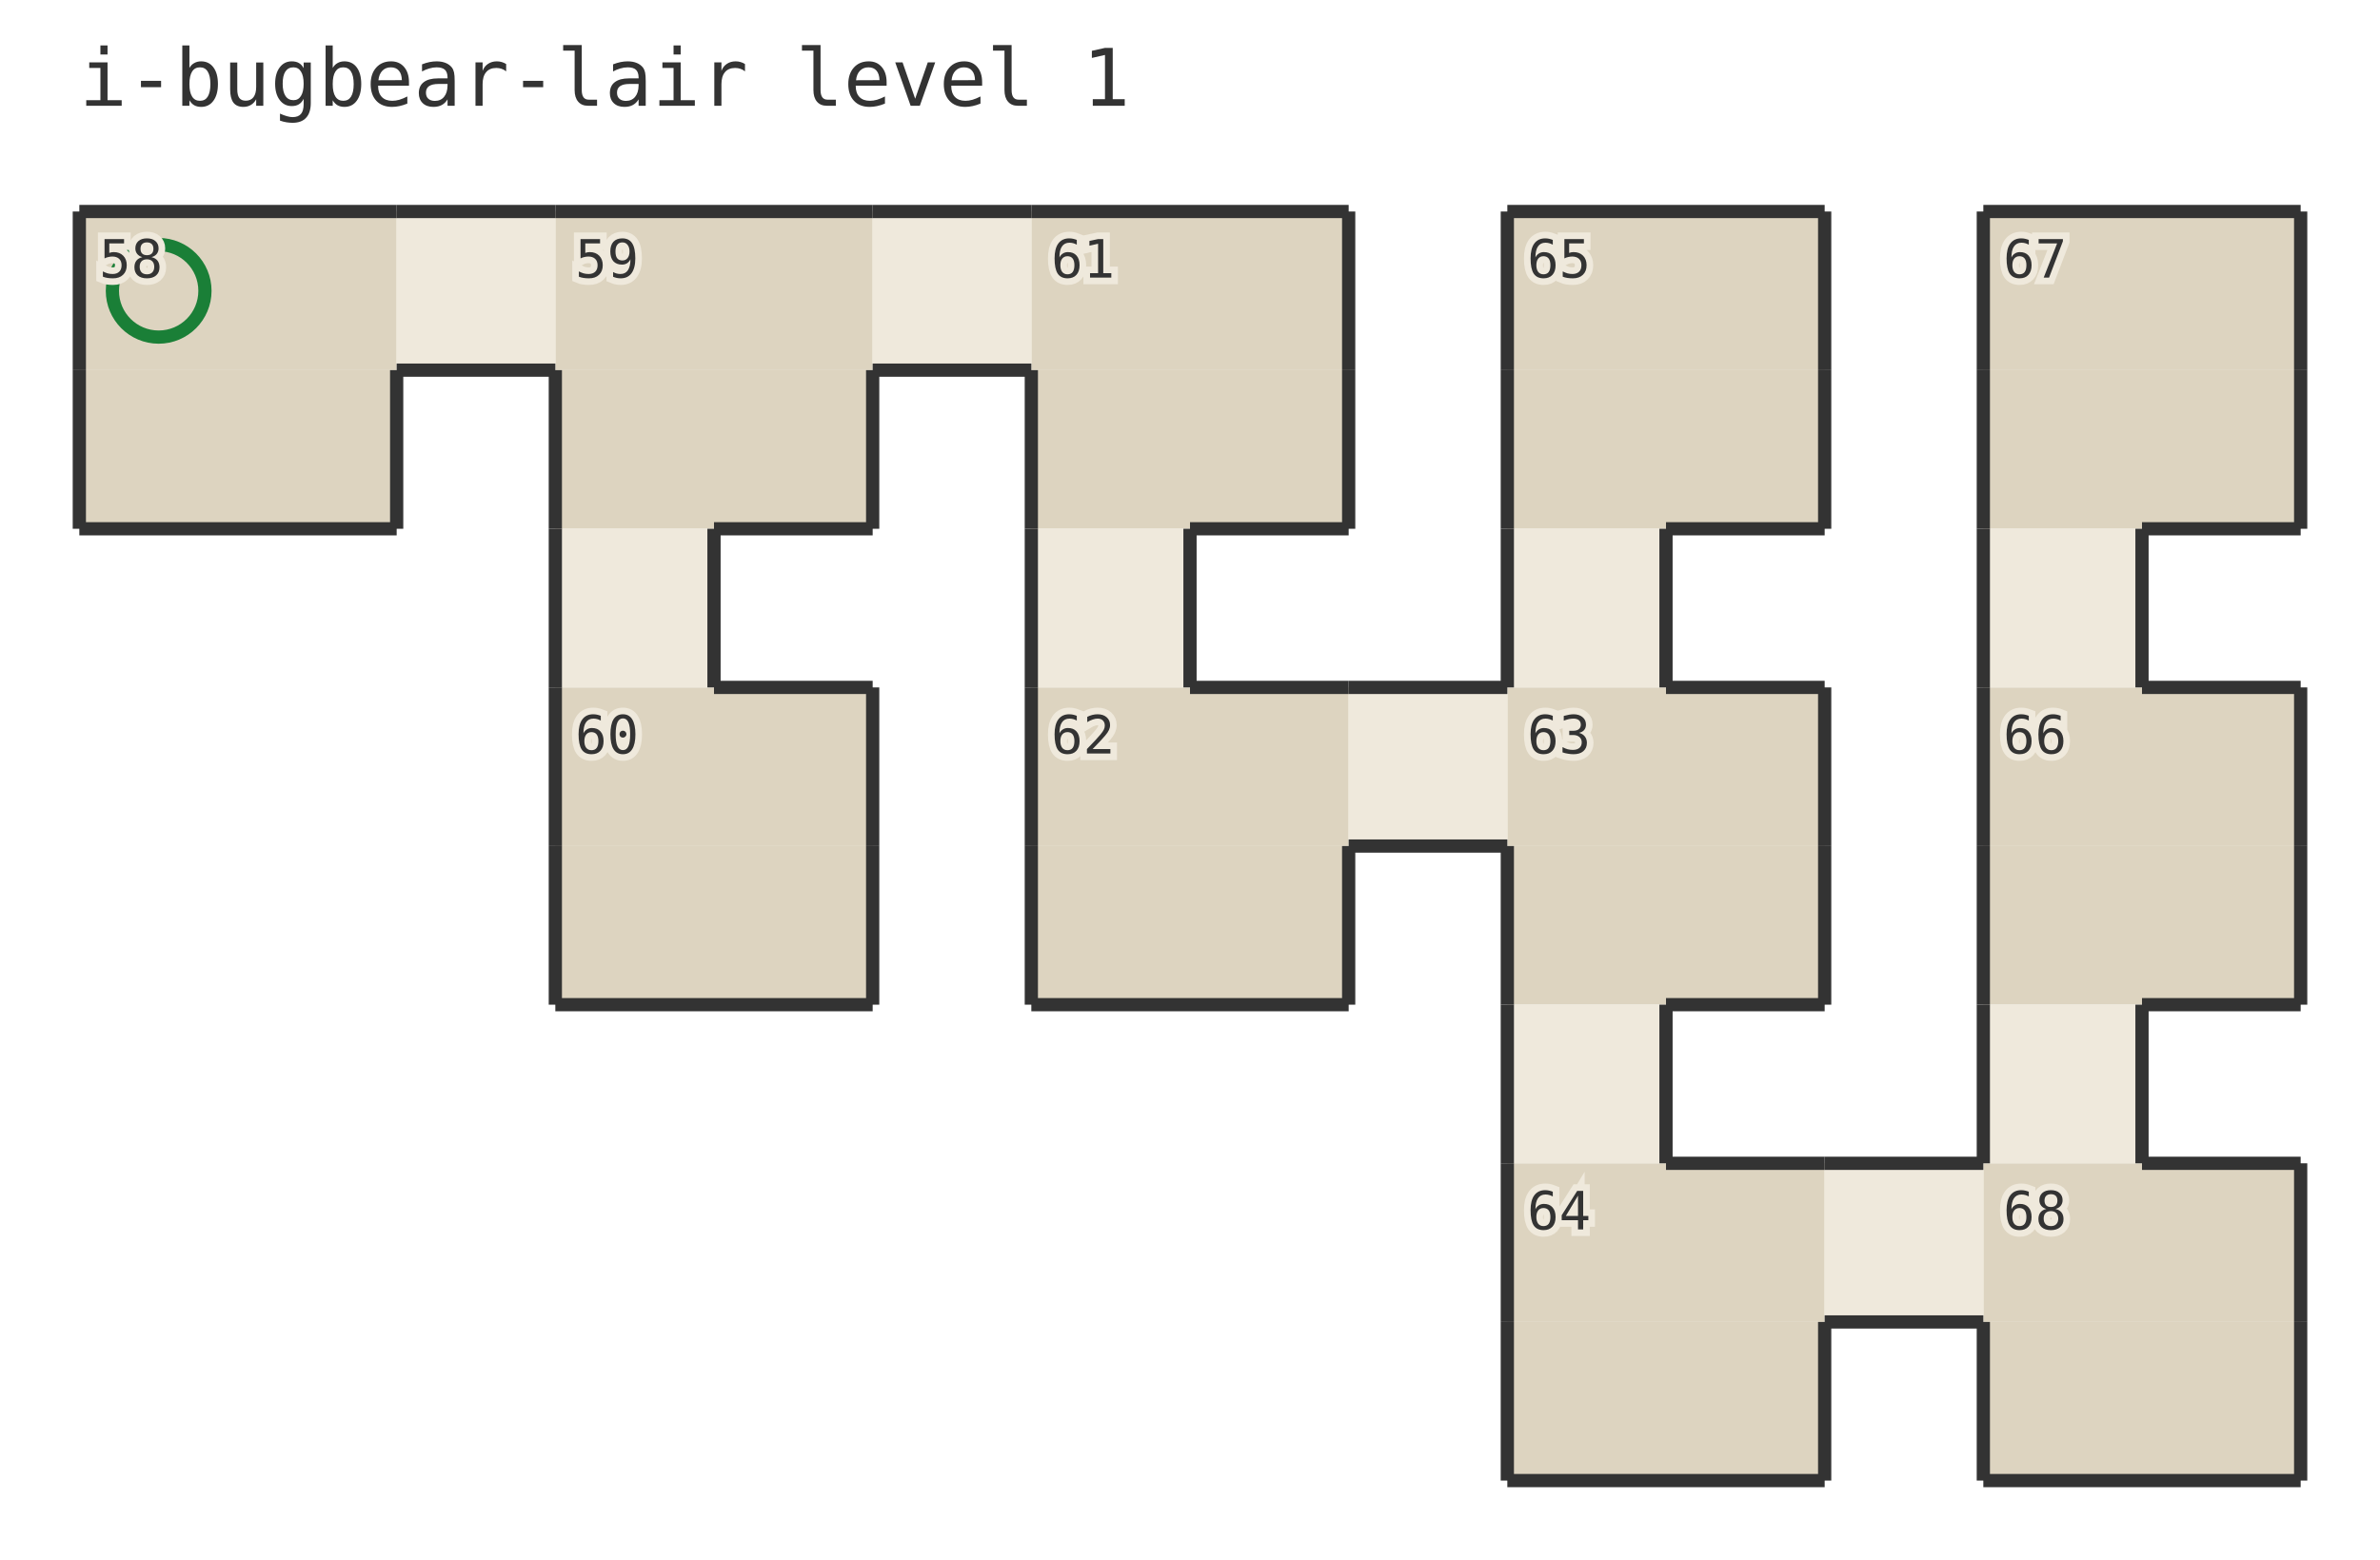
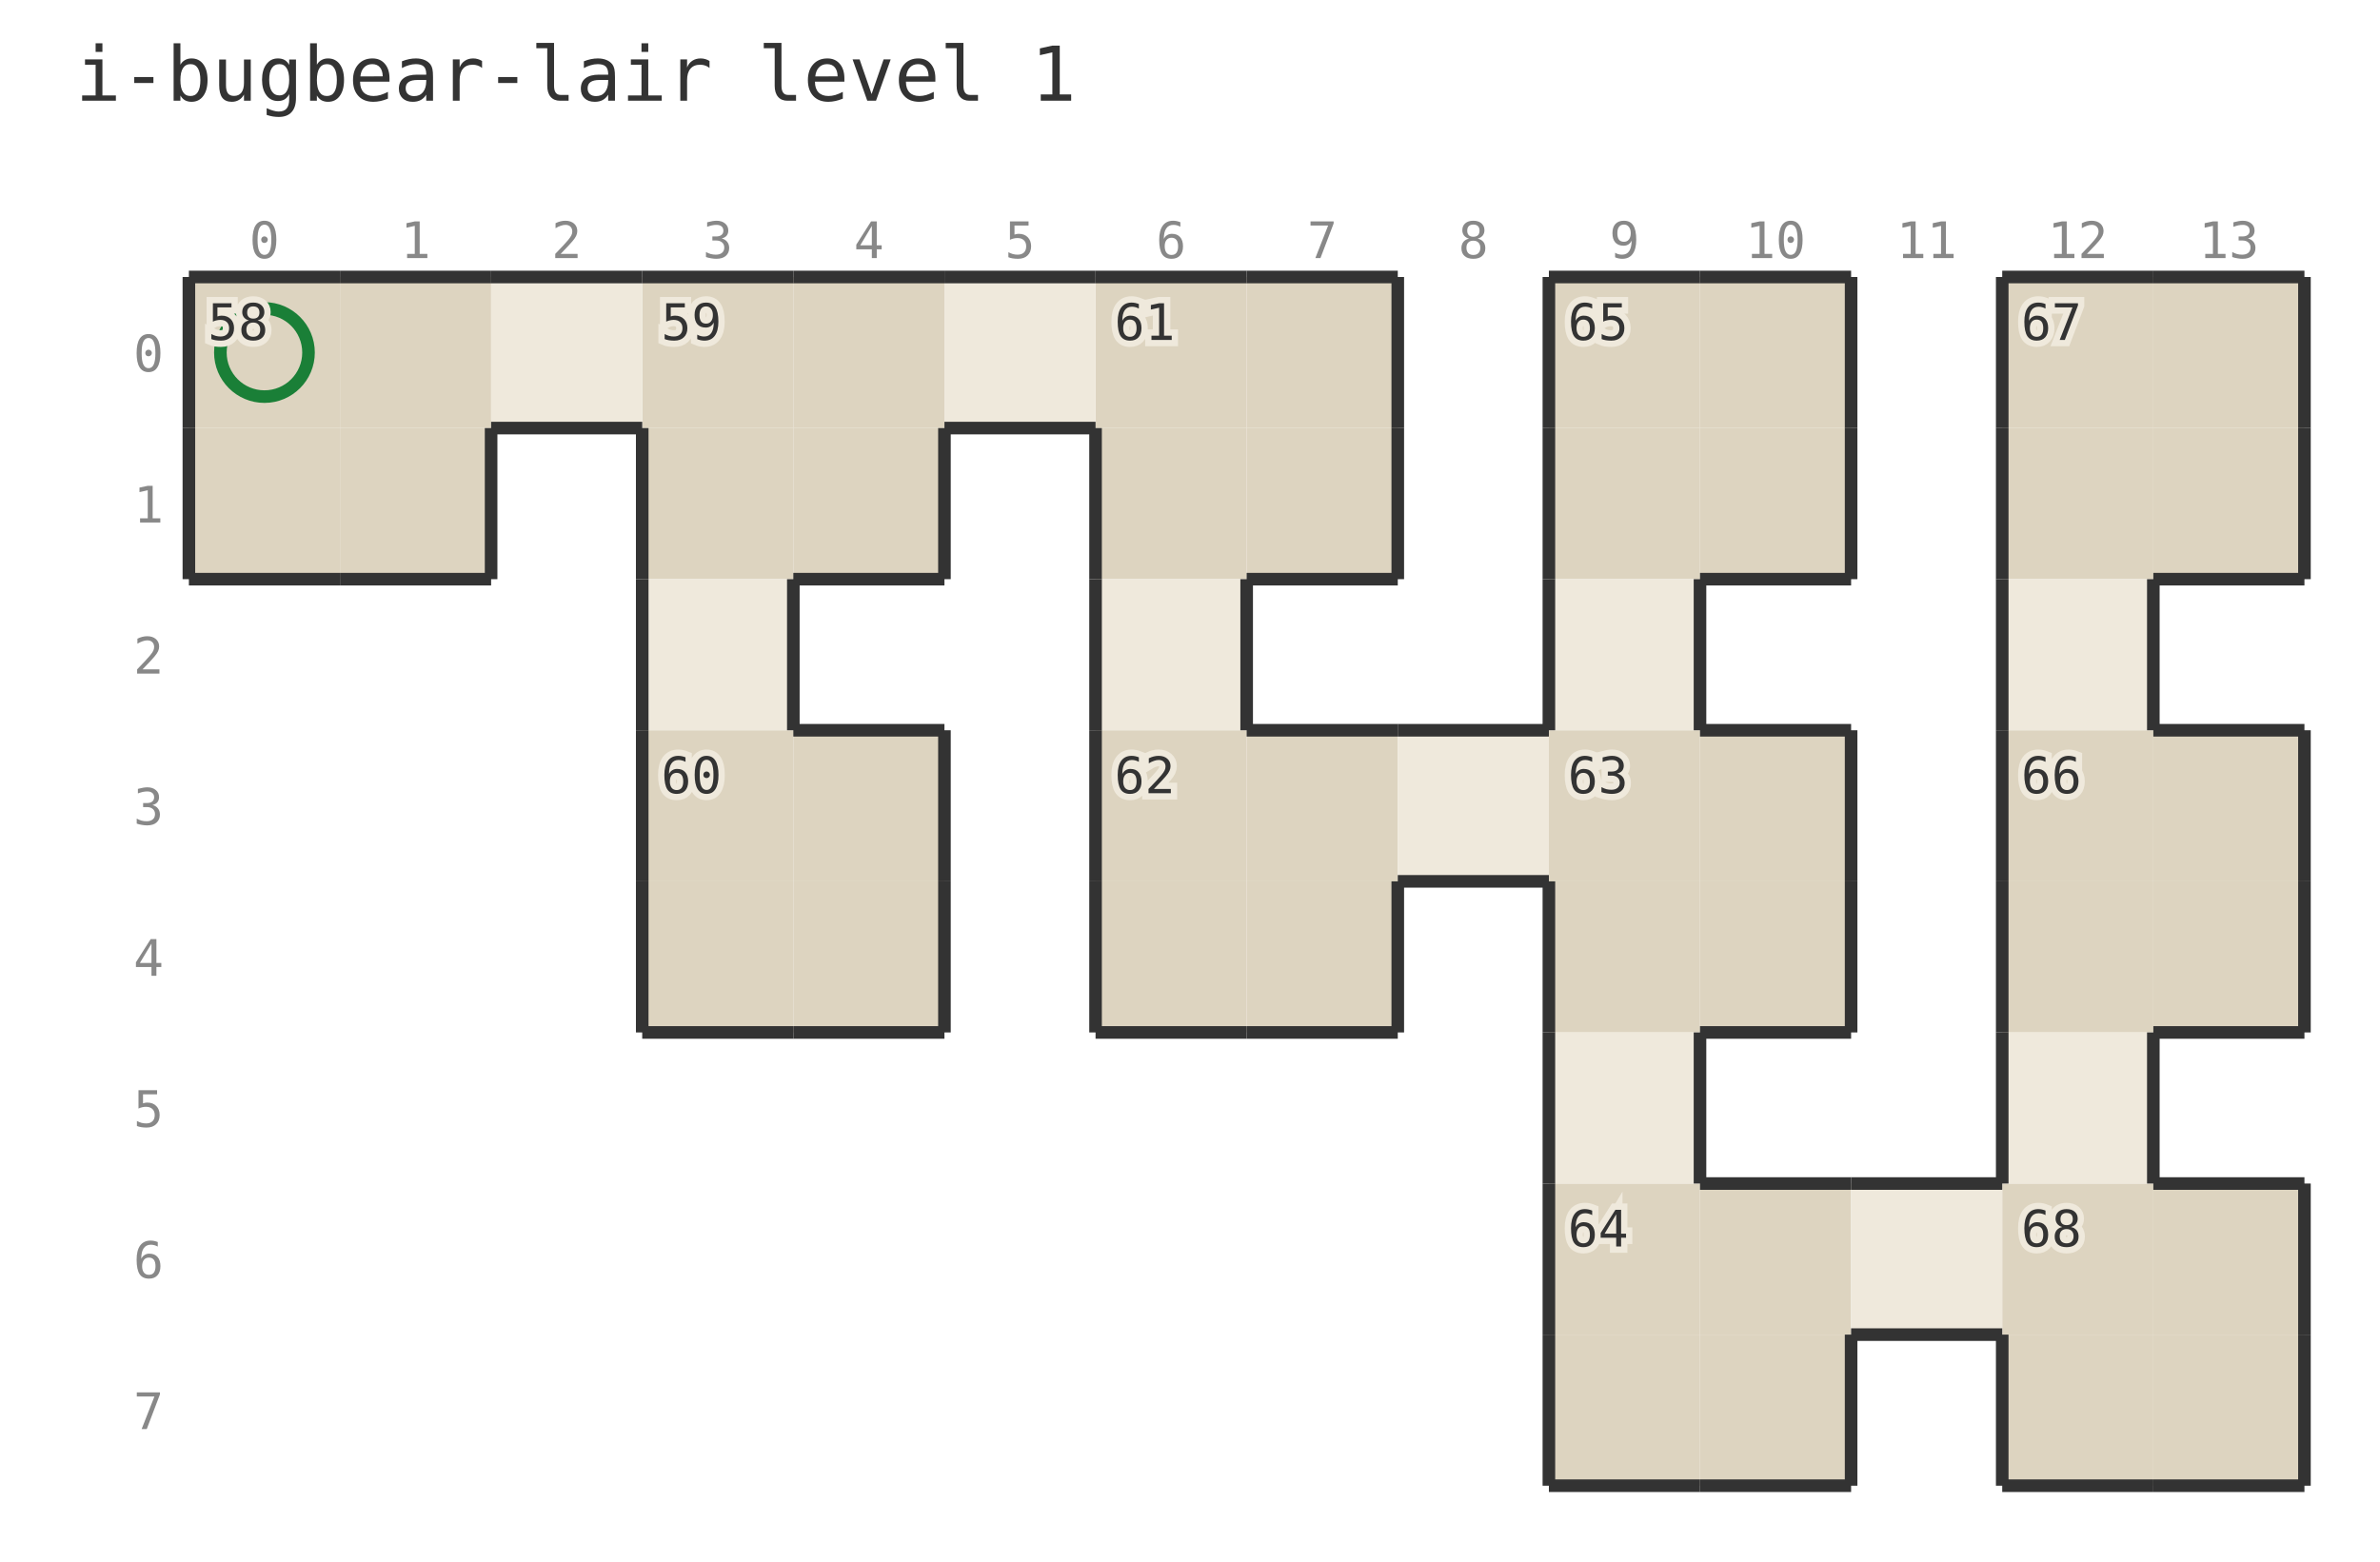
- <svg xmlns="http://www.w3.org/2000/svg" width="360" height="236" viewBox="0 0 360 236">
+ <svg xmlns="http://www.w3.org/2000/svg" width="378" height="248" viewBox="0 0 378 248">
  <text x="12" y="16" font-family="monospace" font-size="12" fill="#333333">i-bugbear-lair level 1</text>
-   <rect x="12" y="32" width="24" height="24" fill="#ddd4c0" />
-   <rect x="36" y="32" width="24" height="24" fill="#ddd4c0" />
-   <rect x="12" y="56" width="24" height="24" fill="#ddd4c0" />
-   <rect x="36" y="56" width="24" height="24" fill="#ddd4c0" />
-   <rect x="84" y="32" width="24" height="24" fill="#ddd4c0" />
-   <rect x="108" y="32" width="24" height="24" fill="#ddd4c0" />
-   <rect x="84" y="56" width="24" height="24" fill="#ddd4c0" />
-   <rect x="108" y="56" width="24" height="24" fill="#ddd4c0" />
-   <rect x="84" y="104" width="24" height="24" fill="#ddd4c0" />
-   <rect x="108" y="104" width="24" height="24" fill="#ddd4c0" />
-   <rect x="84" y="128" width="24" height="24" fill="#ddd4c0" />
-   <rect x="108" y="128" width="24" height="24" fill="#ddd4c0" />
-   <rect x="156" y="32" width="24" height="24" fill="#ddd4c0" />
-   <rect x="180" y="32" width="24" height="24" fill="#ddd4c0" />
-   <rect x="156" y="56" width="24" height="24" fill="#ddd4c0" />
-   <rect x="180" y="56" width="24" height="24" fill="#ddd4c0" />
-   <rect x="156" y="104" width="24" height="24" fill="#ddd4c0" />
-   <rect x="180" y="104" width="24" height="24" fill="#ddd4c0" />
-   <rect x="156" y="128" width="24" height="24" fill="#ddd4c0" />
-   <rect x="180" y="128" width="24" height="24" fill="#ddd4c0" />
-   <rect x="228" y="104" width="24" height="24" fill="#ddd4c0" />
-   <rect x="252" y="104" width="24" height="24" fill="#ddd4c0" />
-   <rect x="228" y="128" width="24" height="24" fill="#ddd4c0" />
-   <rect x="252" y="128" width="24" height="24" fill="#ddd4c0" />
-   <rect x="228" y="176" width="24" height="24" fill="#ddd4c0" />
-   <rect x="252" y="176" width="24" height="24" fill="#ddd4c0" />
-   <rect x="228" y="200" width="24" height="24" fill="#ddd4c0" />
-   <rect x="252" y="200" width="24" height="24" fill="#ddd4c0" />
-   <rect x="228" y="32" width="24" height="24" fill="#ddd4c0" />
-   <rect x="252" y="32" width="24" height="24" fill="#ddd4c0" />
-   <rect x="228" y="56" width="24" height="24" fill="#ddd4c0" />
-   <rect x="252" y="56" width="24" height="24" fill="#ddd4c0" />
-   <rect x="300" y="104" width="24" height="24" fill="#ddd4c0" />
-   <rect x="324" y="104" width="24" height="24" fill="#ddd4c0" />
-   <rect x="300" y="128" width="24" height="24" fill="#ddd4c0" />
-   <rect x="324" y="128" width="24" height="24" fill="#ddd4c0" />
-   <rect x="300" y="32" width="24" height="24" fill="#ddd4c0" />
-   <rect x="324" y="32" width="24" height="24" fill="#ddd4c0" />
-   <rect x="300" y="56" width="24" height="24" fill="#ddd4c0" />
-   <rect x="324" y="56" width="24" height="24" fill="#ddd4c0" />
-   <rect x="300" y="176" width="24" height="24" fill="#ddd4c0" />
-   <rect x="324" y="176" width="24" height="24" fill="#ddd4c0" />
-   <rect x="300" y="200" width="24" height="24" fill="#ddd4c0" />
-   <rect x="324" y="200" width="24" height="24" fill="#ddd4c0" />
-   <rect x="60" y="32" width="24" height="24" fill="#efe9dc" />
-   <rect x="132" y="32" width="24" height="24" fill="#efe9dc" />
-   <rect x="84" y="80" width="24" height="24" fill="#efe9dc" />
-   <rect x="156" y="80" width="24" height="24" fill="#efe9dc" />
-   <rect x="228" y="80" width="24" height="24" fill="#efe9dc" />
-   <rect x="300" y="80" width="24" height="24" fill="#efe9dc" />
-   <rect x="204" y="104" width="24" height="24" fill="#efe9dc" />
-   <rect x="228" y="152" width="24" height="24" fill="#efe9dc" />
-   <rect x="300" y="152" width="24" height="24" fill="#efe9dc" />
-   <rect x="276" y="176" width="24" height="24" fill="#efe9dc" />
-   <line x1="12" y1="32" x2="12" y2="56" stroke="#333333" stroke-width="2" />
-   <line x1="12" y1="32" x2="36" y2="32" stroke="#333333" stroke-width="2" />
-   <line x1="12" y1="56" x2="12" y2="80" stroke="#333333" stroke-width="2" />
-   <line x1="12" y1="80" x2="36" y2="80" stroke="#333333" stroke-width="2" />
-   <line x1="36" y1="32" x2="60" y2="32" stroke="#333333" stroke-width="2" />
-   <line x1="36" y1="80" x2="60" y2="80" stroke="#333333" stroke-width="2" />
-   <line x1="60" y1="32" x2="84" y2="32" stroke="#333333" stroke-width="2" />
-   <line x1="60" y1="56" x2="60" y2="80" stroke="#333333" stroke-width="2" />
-   <line x1="60" y1="56" x2="84" y2="56" stroke="#333333" stroke-width="2" />
-   <line x1="84" y1="32" x2="108" y2="32" stroke="#333333" stroke-width="2" />
-   <line x1="84" y1="56" x2="84" y2="80" stroke="#333333" stroke-width="2" />
-   <line x1="84" y1="80" x2="84" y2="104" stroke="#333333" stroke-width="2" />
-   <line x1="84" y1="104" x2="84" y2="128" stroke="#333333" stroke-width="2" />
-   <line x1="84" y1="128" x2="84" y2="152" stroke="#333333" stroke-width="2" />
-   <line x1="84" y1="152" x2="108" y2="152" stroke="#333333" stroke-width="2" />
-   <line x1="108" y1="32" x2="132" y2="32" stroke="#333333" stroke-width="2" />
-   <line x1="108" y1="80" x2="108" y2="104" stroke="#333333" stroke-width="2" />
-   <line x1="108" y1="80" x2="132" y2="80" stroke="#333333" stroke-width="2" />
-   <line x1="108" y1="104" x2="132" y2="104" stroke="#333333" stroke-width="2" />
-   <line x1="108" y1="152" x2="132" y2="152" stroke="#333333" stroke-width="2" />
-   <line x1="132" y1="32" x2="156" y2="32" stroke="#333333" stroke-width="2" />
-   <line x1="132" y1="56" x2="132" y2="80" stroke="#333333" stroke-width="2" />
-   <line x1="132" y1="56" x2="156" y2="56" stroke="#333333" stroke-width="2" />
-   <line x1="132" y1="104" x2="132" y2="128" stroke="#333333" stroke-width="2" />
-   <line x1="132" y1="128" x2="132" y2="152" stroke="#333333" stroke-width="2" />
-   <line x1="156" y1="32" x2="180" y2="32" stroke="#333333" stroke-width="2" />
-   <line x1="156" y1="56" x2="156" y2="80" stroke="#333333" stroke-width="2" />
-   <line x1="156" y1="80" x2="156" y2="104" stroke="#333333" stroke-width="2" />
-   <line x1="156" y1="104" x2="156" y2="128" stroke="#333333" stroke-width="2" />
-   <line x1="156" y1="128" x2="156" y2="152" stroke="#333333" stroke-width="2" />
-   <line x1="156" y1="152" x2="180" y2="152" stroke="#333333" stroke-width="2" />
-   <line x1="180" y1="32" x2="204" y2="32" stroke="#333333" stroke-width="2" />
-   <line x1="180" y1="80" x2="180" y2="104" stroke="#333333" stroke-width="2" />
-   <line x1="180" y1="80" x2="204" y2="80" stroke="#333333" stroke-width="2" />
-   <line x1="180" y1="104" x2="204" y2="104" stroke="#333333" stroke-width="2" />
-   <line x1="180" y1="152" x2="204" y2="152" stroke="#333333" stroke-width="2" />
-   <line x1="204" y1="32" x2="204" y2="56" stroke="#333333" stroke-width="2" />
-   <line x1="204" y1="56" x2="204" y2="80" stroke="#333333" stroke-width="2" />
-   <line x1="204" y1="104" x2="228" y2="104" stroke="#333333" stroke-width="2" />
-   <line x1="204" y1="128" x2="204" y2="152" stroke="#333333" stroke-width="2" />
-   <line x1="204" y1="128" x2="228" y2="128" stroke="#333333" stroke-width="2" />
-   <line x1="228" y1="32" x2="228" y2="56" stroke="#333333" stroke-width="2" />
-   <line x1="228" y1="32" x2="252" y2="32" stroke="#333333" stroke-width="2" />
-   <line x1="228" y1="56" x2="228" y2="80" stroke="#333333" stroke-width="2" />
-   <line x1="228" y1="80" x2="228" y2="104" stroke="#333333" stroke-width="2" />
-   <line x1="228" y1="128" x2="228" y2="152" stroke="#333333" stroke-width="2" />
-   <line x1="228" y1="152" x2="228" y2="176" stroke="#333333" stroke-width="2" />
-   <line x1="228" y1="176" x2="228" y2="200" stroke="#333333" stroke-width="2" />
-   <line x1="228" y1="200" x2="228" y2="224" stroke="#333333" stroke-width="2" />
-   <line x1="228" y1="224" x2="252" y2="224" stroke="#333333" stroke-width="2" />
-   <line x1="252" y1="32" x2="276" y2="32" stroke="#333333" stroke-width="2" />
-   <line x1="252" y1="80" x2="252" y2="104" stroke="#333333" stroke-width="2" />
-   <line x1="252" y1="80" x2="276" y2="80" stroke="#333333" stroke-width="2" />
-   <line x1="252" y1="104" x2="276" y2="104" stroke="#333333" stroke-width="2" />
-   <line x1="252" y1="152" x2="252" y2="176" stroke="#333333" stroke-width="2" />
-   <line x1="252" y1="152" x2="276" y2="152" stroke="#333333" stroke-width="2" />
-   <line x1="252" y1="176" x2="276" y2="176" stroke="#333333" stroke-width="2" />
-   <line x1="252" y1="224" x2="276" y2="224" stroke="#333333" stroke-width="2" />
-   <line x1="276" y1="32" x2="276" y2="56" stroke="#333333" stroke-width="2" />
-   <line x1="276" y1="56" x2="276" y2="80" stroke="#333333" stroke-width="2" />
-   <line x1="276" y1="104" x2="276" y2="128" stroke="#333333" stroke-width="2" />
-   <line x1="276" y1="128" x2="276" y2="152" stroke="#333333" stroke-width="2" />
-   <line x1="276" y1="176" x2="300" y2="176" stroke="#333333" stroke-width="2" />
-   <line x1="276" y1="200" x2="276" y2="224" stroke="#333333" stroke-width="2" />
-   <line x1="276" y1="200" x2="300" y2="200" stroke="#333333" stroke-width="2" />
-   <line x1="300" y1="32" x2="300" y2="56" stroke="#333333" stroke-width="2" />
-   <line x1="300" y1="32" x2="324" y2="32" stroke="#333333" stroke-width="2" />
-   <line x1="300" y1="56" x2="300" y2="80" stroke="#333333" stroke-width="2" />
-   <line x1="300" y1="80" x2="300" y2="104" stroke="#333333" stroke-width="2" />
-   <line x1="300" y1="104" x2="300" y2="128" stroke="#333333" stroke-width="2" />
-   <line x1="300" y1="128" x2="300" y2="152" stroke="#333333" stroke-width="2" />
-   <line x1="300" y1="152" x2="300" y2="176" stroke="#333333" stroke-width="2" />
-   <line x1="300" y1="200" x2="300" y2="224" stroke="#333333" stroke-width="2" />
-   <line x1="300" y1="224" x2="324" y2="224" stroke="#333333" stroke-width="2" />
-   <line x1="324" y1="32" x2="348" y2="32" stroke="#333333" stroke-width="2" />
-   <line x1="324" y1="80" x2="324" y2="104" stroke="#333333" stroke-width="2" />
-   <line x1="324" y1="80" x2="348" y2="80" stroke="#333333" stroke-width="2" />
-   <line x1="324" y1="104" x2="348" y2="104" stroke="#333333" stroke-width="2" />
-   <line x1="324" y1="152" x2="324" y2="176" stroke="#333333" stroke-width="2" />
-   <line x1="324" y1="152" x2="348" y2="152" stroke="#333333" stroke-width="2" />
-   <line x1="324" y1="176" x2="348" y2="176" stroke="#333333" stroke-width="2" />
-   <line x1="324" y1="224" x2="348" y2="224" stroke="#333333" stroke-width="2" />
-   <line x1="348" y1="32" x2="348" y2="56" stroke="#333333" stroke-width="2" />
-   <line x1="348" y1="56" x2="348" y2="80" stroke="#333333" stroke-width="2" />
-   <line x1="348" y1="104" x2="348" y2="128" stroke="#333333" stroke-width="2" />
-   <line x1="348" y1="128" x2="348" y2="152" stroke="#333333" stroke-width="2" />
-   <line x1="348" y1="176" x2="348" y2="200" stroke="#333333" stroke-width="2" />
-   <line x1="348" y1="200" x2="348" y2="224" stroke="#333333" stroke-width="2" />
-   <circle cx="24" cy="44" r="7" fill="none" stroke="#1a7f37" stroke-width="2" />
-   <text x="15" y="42" font-family="monospace" font-size="8" paint-order="stroke" stroke="#efe9dc" stroke-width="2" fill="#333333">58</text>
-   <text x="87" y="42" font-family="monospace" font-size="8" paint-order="stroke" stroke="#efe9dc" stroke-width="2" fill="#333333">59</text>
-   <text x="87" y="114" font-family="monospace" font-size="8" paint-order="stroke" stroke="#efe9dc" stroke-width="2" fill="#333333">60</text>
-   <text x="159" y="42" font-family="monospace" font-size="8" paint-order="stroke" stroke="#efe9dc" stroke-width="2" fill="#333333">61</text>
-   <text x="159" y="114" font-family="monospace" font-size="8" paint-order="stroke" stroke="#efe9dc" stroke-width="2" fill="#333333">62</text>
-   <text x="231" y="114" font-family="monospace" font-size="8" paint-order="stroke" stroke="#efe9dc" stroke-width="2" fill="#333333">63</text>
-   <text x="231" y="186" font-family="monospace" font-size="8" paint-order="stroke" stroke="#efe9dc" stroke-width="2" fill="#333333">64</text>
-   <text x="231" y="42" font-family="monospace" font-size="8" paint-order="stroke" stroke="#efe9dc" stroke-width="2" fill="#333333">65</text>
-   <text x="303" y="114" font-family="monospace" font-size="8" paint-order="stroke" stroke="#efe9dc" stroke-width="2" fill="#333333">66</text>
-   <text x="303" y="42" font-family="monospace" font-size="8" paint-order="stroke" stroke="#efe9dc" stroke-width="2" fill="#333333">67</text>
-   <text x="303" y="186" font-family="monospace" font-size="8" paint-order="stroke" stroke="#efe9dc" stroke-width="2" fill="#333333">68</text>
+   <text x="42" y="41" font-family="monospace" font-size="8" text-anchor="middle" fill="#888888">0</text>
+   <text x="66" y="41" font-family="monospace" font-size="8" text-anchor="middle" fill="#888888">1</text>
+   <text x="90" y="41" font-family="monospace" font-size="8" text-anchor="middle" fill="#888888">2</text>
+   <text x="114" y="41" font-family="monospace" font-size="8" text-anchor="middle" fill="#888888">3</text>
+   <text x="138" y="41" font-family="monospace" font-size="8" text-anchor="middle" fill="#888888">4</text>
+   <text x="162" y="41" font-family="monospace" font-size="8" text-anchor="middle" fill="#888888">5</text>
+   <text x="186" y="41" font-family="monospace" font-size="8" text-anchor="middle" fill="#888888">6</text>
+   <text x="210" y="41" font-family="monospace" font-size="8" text-anchor="middle" fill="#888888">7</text>
+   <text x="234" y="41" font-family="monospace" font-size="8" text-anchor="middle" fill="#888888">8</text>
+   <text x="258" y="41" font-family="monospace" font-size="8" text-anchor="middle" fill="#888888">9</text>
+   <text x="282" y="41" font-family="monospace" font-size="8" text-anchor="middle" fill="#888888">10</text>
+   <text x="306" y="41" font-family="monospace" font-size="8" text-anchor="middle" fill="#888888">11</text>
+   <text x="330" y="41" font-family="monospace" font-size="8" text-anchor="middle" fill="#888888">12</text>
+   <text x="354" y="41" font-family="monospace" font-size="8" text-anchor="middle" fill="#888888">13</text>
+   <text x="26" y="59" font-family="monospace" font-size="8" text-anchor="end" fill="#888888">0</text>
+   <text x="26" y="83" font-family="monospace" font-size="8" text-anchor="end" fill="#888888">1</text>
+   <text x="26" y="107" font-family="monospace" font-size="8" text-anchor="end" fill="#888888">2</text>
+   <text x="26" y="131" font-family="monospace" font-size="8" text-anchor="end" fill="#888888">3</text>
+   <text x="26" y="155" font-family="monospace" font-size="8" text-anchor="end" fill="#888888">4</text>
+   <text x="26" y="179" font-family="monospace" font-size="8" text-anchor="end" fill="#888888">5</text>
+   <text x="26" y="203" font-family="monospace" font-size="8" text-anchor="end" fill="#888888">6</text>
+   <text x="26" y="227" font-family="monospace" font-size="8" text-anchor="end" fill="#888888">7</text>
+   <rect x="30" y="44" width="24" height="24" fill="#ddd4c0" />
+   <rect x="54" y="44" width="24" height="24" fill="#ddd4c0" />
+   <rect x="30" y="68" width="24" height="24" fill="#ddd4c0" />
+   <rect x="54" y="68" width="24" height="24" fill="#ddd4c0" />
+   <rect x="102" y="44" width="24" height="24" fill="#ddd4c0" />
+   <rect x="126" y="44" width="24" height="24" fill="#ddd4c0" />
+   <rect x="102" y="68" width="24" height="24" fill="#ddd4c0" />
+   <rect x="126" y="68" width="24" height="24" fill="#ddd4c0" />
+   <rect x="102" y="116" width="24" height="24" fill="#ddd4c0" />
+   <rect x="126" y="116" width="24" height="24" fill="#ddd4c0" />
+   <rect x="102" y="140" width="24" height="24" fill="#ddd4c0" />
+   <rect x="126" y="140" width="24" height="24" fill="#ddd4c0" />
+   <rect x="174" y="44" width="24" height="24" fill="#ddd4c0" />
+   <rect x="198" y="44" width="24" height="24" fill="#ddd4c0" />
+   <rect x="174" y="68" width="24" height="24" fill="#ddd4c0" />
+   <rect x="198" y="68" width="24" height="24" fill="#ddd4c0" />
+   <rect x="174" y="116" width="24" height="24" fill="#ddd4c0" />
+   <rect x="198" y="116" width="24" height="24" fill="#ddd4c0" />
+   <rect x="174" y="140" width="24" height="24" fill="#ddd4c0" />
+   <rect x="198" y="140" width="24" height="24" fill="#ddd4c0" />
+   <rect x="246" y="116" width="24" height="24" fill="#ddd4c0" />
+   <rect x="270" y="116" width="24" height="24" fill="#ddd4c0" />
+   <rect x="246" y="140" width="24" height="24" fill="#ddd4c0" />
+   <rect x="270" y="140" width="24" height="24" fill="#ddd4c0" />
+   <rect x="246" y="188" width="24" height="24" fill="#ddd4c0" />
+   <rect x="270" y="188" width="24" height="24" fill="#ddd4c0" />
+   <rect x="246" y="212" width="24" height="24" fill="#ddd4c0" />
+   <rect x="270" y="212" width="24" height="24" fill="#ddd4c0" />
+   <rect x="246" y="44" width="24" height="24" fill="#ddd4c0" />
+   <rect x="270" y="44" width="24" height="24" fill="#ddd4c0" />
+   <rect x="246" y="68" width="24" height="24" fill="#ddd4c0" />
+   <rect x="270" y="68" width="24" height="24" fill="#ddd4c0" />
+   <rect x="318" y="116" width="24" height="24" fill="#ddd4c0" />
+   <rect x="342" y="116" width="24" height="24" fill="#ddd4c0" />
+   <rect x="318" y="140" width="24" height="24" fill="#ddd4c0" />
+   <rect x="342" y="140" width="24" height="24" fill="#ddd4c0" />
+   <rect x="318" y="44" width="24" height="24" fill="#ddd4c0" />
+   <rect x="342" y="44" width="24" height="24" fill="#ddd4c0" />
+   <rect x="318" y="68" width="24" height="24" fill="#ddd4c0" />
+   <rect x="342" y="68" width="24" height="24" fill="#ddd4c0" />
+   <rect x="318" y="188" width="24" height="24" fill="#ddd4c0" />
+   <rect x="342" y="188" width="24" height="24" fill="#ddd4c0" />
+   <rect x="318" y="212" width="24" height="24" fill="#ddd4c0" />
+   <rect x="342" y="212" width="24" height="24" fill="#ddd4c0" />
+   <rect x="78" y="44" width="24" height="24" fill="#efe9dc" />
+   <rect x="150" y="44" width="24" height="24" fill="#efe9dc" />
+   <rect x="102" y="92" width="24" height="24" fill="#efe9dc" />
+   <rect x="174" y="92" width="24" height="24" fill="#efe9dc" />
+   <rect x="246" y="92" width="24" height="24" fill="#efe9dc" />
+   <rect x="318" y="92" width="24" height="24" fill="#efe9dc" />
+   <rect x="222" y="116" width="24" height="24" fill="#efe9dc" />
+   <rect x="246" y="164" width="24" height="24" fill="#efe9dc" />
+   <rect x="318" y="164" width="24" height="24" fill="#efe9dc" />
+   <rect x="294" y="188" width="24" height="24" fill="#efe9dc" />
+   <line x1="30" y1="44" x2="30" y2="68" stroke="#333333" stroke-width="2" />
+   <line x1="30" y1="44" x2="54" y2="44" stroke="#333333" stroke-width="2" />
+   <line x1="30" y1="68" x2="30" y2="92" stroke="#333333" stroke-width="2" />
+   <line x1="30" y1="92" x2="54" y2="92" stroke="#333333" stroke-width="2" />
+   <line x1="54" y1="44" x2="78" y2="44" stroke="#333333" stroke-width="2" />
+   <line x1="54" y1="92" x2="78" y2="92" stroke="#333333" stroke-width="2" />
+   <line x1="78" y1="44" x2="102" y2="44" stroke="#333333" stroke-width="2" />
+   <line x1="78" y1="68" x2="78" y2="92" stroke="#333333" stroke-width="2" />
+   <line x1="78" y1="68" x2="102" y2="68" stroke="#333333" stroke-width="2" />
+   <line x1="102" y1="44" x2="126" y2="44" stroke="#333333" stroke-width="2" />
+   <line x1="102" y1="68" x2="102" y2="92" stroke="#333333" stroke-width="2" />
+   <line x1="102" y1="92" x2="102" y2="116" stroke="#333333" stroke-width="2" />
+   <line x1="102" y1="116" x2="102" y2="140" stroke="#333333" stroke-width="2" />
+   <line x1="102" y1="140" x2="102" y2="164" stroke="#333333" stroke-width="2" />
+   <line x1="102" y1="164" x2="126" y2="164" stroke="#333333" stroke-width="2" />
+   <line x1="126" y1="44" x2="150" y2="44" stroke="#333333" stroke-width="2" />
+   <line x1="126" y1="92" x2="126" y2="116" stroke="#333333" stroke-width="2" />
+   <line x1="126" y1="92" x2="150" y2="92" stroke="#333333" stroke-width="2" />
+   <line x1="126" y1="116" x2="150" y2="116" stroke="#333333" stroke-width="2" />
+   <line x1="126" y1="164" x2="150" y2="164" stroke="#333333" stroke-width="2" />
+   <line x1="150" y1="44" x2="174" y2="44" stroke="#333333" stroke-width="2" />
+   <line x1="150" y1="68" x2="150" y2="92" stroke="#333333" stroke-width="2" />
+   <line x1="150" y1="68" x2="174" y2="68" stroke="#333333" stroke-width="2" />
+   <line x1="150" y1="116" x2="150" y2="140" stroke="#333333" stroke-width="2" />
+   <line x1="150" y1="140" x2="150" y2="164" stroke="#333333" stroke-width="2" />
+   <line x1="174" y1="44" x2="198" y2="44" stroke="#333333" stroke-width="2" />
+   <line x1="174" y1="68" x2="174" y2="92" stroke="#333333" stroke-width="2" />
+   <line x1="174" y1="92" x2="174" y2="116" stroke="#333333" stroke-width="2" />
+   <line x1="174" y1="116" x2="174" y2="140" stroke="#333333" stroke-width="2" />
+   <line x1="174" y1="140" x2="174" y2="164" stroke="#333333" stroke-width="2" />
+   <line x1="174" y1="164" x2="198" y2="164" stroke="#333333" stroke-width="2" />
+   <line x1="198" y1="44" x2="222" y2="44" stroke="#333333" stroke-width="2" />
+   <line x1="198" y1="92" x2="198" y2="116" stroke="#333333" stroke-width="2" />
+   <line x1="198" y1="92" x2="222" y2="92" stroke="#333333" stroke-width="2" />
+   <line x1="198" y1="116" x2="222" y2="116" stroke="#333333" stroke-width="2" />
+   <line x1="198" y1="164" x2="222" y2="164" stroke="#333333" stroke-width="2" />
+   <line x1="222" y1="44" x2="222" y2="68" stroke="#333333" stroke-width="2" />
+   <line x1="222" y1="68" x2="222" y2="92" stroke="#333333" stroke-width="2" />
+   <line x1="222" y1="116" x2="246" y2="116" stroke="#333333" stroke-width="2" />
+   <line x1="222" y1="140" x2="222" y2="164" stroke="#333333" stroke-width="2" />
+   <line x1="222" y1="140" x2="246" y2="140" stroke="#333333" stroke-width="2" />
+   <line x1="246" y1="44" x2="246" y2="68" stroke="#333333" stroke-width="2" />
+   <line x1="246" y1="44" x2="270" y2="44" stroke="#333333" stroke-width="2" />
+   <line x1="246" y1="68" x2="246" y2="92" stroke="#333333" stroke-width="2" />
+   <line x1="246" y1="92" x2="246" y2="116" stroke="#333333" stroke-width="2" />
+   <line x1="246" y1="140" x2="246" y2="164" stroke="#333333" stroke-width="2" />
+   <line x1="246" y1="164" x2="246" y2="188" stroke="#333333" stroke-width="2" />
+   <line x1="246" y1="188" x2="246" y2="212" stroke="#333333" stroke-width="2" />
+   <line x1="246" y1="212" x2="246" y2="236" stroke="#333333" stroke-width="2" />
+   <line x1="246" y1="236" x2="270" y2="236" stroke="#333333" stroke-width="2" />
+   <line x1="270" y1="44" x2="294" y2="44" stroke="#333333" stroke-width="2" />
+   <line x1="270" y1="92" x2="270" y2="116" stroke="#333333" stroke-width="2" />
+   <line x1="270" y1="92" x2="294" y2="92" stroke="#333333" stroke-width="2" />
+   <line x1="270" y1="116" x2="294" y2="116" stroke="#333333" stroke-width="2" />
+   <line x1="270" y1="164" x2="270" y2="188" stroke="#333333" stroke-width="2" />
+   <line x1="270" y1="164" x2="294" y2="164" stroke="#333333" stroke-width="2" />
+   <line x1="270" y1="188" x2="294" y2="188" stroke="#333333" stroke-width="2" />
+   <line x1="270" y1="236" x2="294" y2="236" stroke="#333333" stroke-width="2" />
+   <line x1="294" y1="44" x2="294" y2="68" stroke="#333333" stroke-width="2" />
+   <line x1="294" y1="68" x2="294" y2="92" stroke="#333333" stroke-width="2" />
+   <line x1="294" y1="116" x2="294" y2="140" stroke="#333333" stroke-width="2" />
+   <line x1="294" y1="140" x2="294" y2="164" stroke="#333333" stroke-width="2" />
+   <line x1="294" y1="188" x2="318" y2="188" stroke="#333333" stroke-width="2" />
+   <line x1="294" y1="212" x2="294" y2="236" stroke="#333333" stroke-width="2" />
+   <line x1="294" y1="212" x2="318" y2="212" stroke="#333333" stroke-width="2" />
+   <line x1="318" y1="44" x2="318" y2="68" stroke="#333333" stroke-width="2" />
+   <line x1="318" y1="44" x2="342" y2="44" stroke="#333333" stroke-width="2" />
+   <line x1="318" y1="68" x2="318" y2="92" stroke="#333333" stroke-width="2" />
+   <line x1="318" y1="92" x2="318" y2="116" stroke="#333333" stroke-width="2" />
+   <line x1="318" y1="116" x2="318" y2="140" stroke="#333333" stroke-width="2" />
+   <line x1="318" y1="140" x2="318" y2="164" stroke="#333333" stroke-width="2" />
+   <line x1="318" y1="164" x2="318" y2="188" stroke="#333333" stroke-width="2" />
+   <line x1="318" y1="212" x2="318" y2="236" stroke="#333333" stroke-width="2" />
+   <line x1="318" y1="236" x2="342" y2="236" stroke="#333333" stroke-width="2" />
+   <line x1="342" y1="44" x2="366" y2="44" stroke="#333333" stroke-width="2" />
+   <line x1="342" y1="92" x2="342" y2="116" stroke="#333333" stroke-width="2" />
+   <line x1="342" y1="92" x2="366" y2="92" stroke="#333333" stroke-width="2" />
+   <line x1="342" y1="116" x2="366" y2="116" stroke="#333333" stroke-width="2" />
+   <line x1="342" y1="164" x2="342" y2="188" stroke="#333333" stroke-width="2" />
+   <line x1="342" y1="164" x2="366" y2="164" stroke="#333333" stroke-width="2" />
+   <line x1="342" y1="188" x2="366" y2="188" stroke="#333333" stroke-width="2" />
+   <line x1="342" y1="236" x2="366" y2="236" stroke="#333333" stroke-width="2" />
+   <line x1="366" y1="44" x2="366" y2="68" stroke="#333333" stroke-width="2" />
+   <line x1="366" y1="68" x2="366" y2="92" stroke="#333333" stroke-width="2" />
+   <line x1="366" y1="116" x2="366" y2="140" stroke="#333333" stroke-width="2" />
+   <line x1="366" y1="140" x2="366" y2="164" stroke="#333333" stroke-width="2" />
+   <line x1="366" y1="188" x2="366" y2="212" stroke="#333333" stroke-width="2" />
+   <line x1="366" y1="212" x2="366" y2="236" stroke="#333333" stroke-width="2" />
+   <circle cx="42" cy="56" r="7" fill="none" stroke="#1a7f37" stroke-width="2" />
+   <text x="33" y="54" font-family="monospace" font-size="8" paint-order="stroke" stroke="#efe9dc" stroke-width="2" fill="#333333">58</text>
+   <text x="105" y="54" font-family="monospace" font-size="8" paint-order="stroke" stroke="#efe9dc" stroke-width="2" fill="#333333">59</text>
+   <text x="105" y="126" font-family="monospace" font-size="8" paint-order="stroke" stroke="#efe9dc" stroke-width="2" fill="#333333">60</text>
+   <text x="177" y="54" font-family="monospace" font-size="8" paint-order="stroke" stroke="#efe9dc" stroke-width="2" fill="#333333">61</text>
+   <text x="177" y="126" font-family="monospace" font-size="8" paint-order="stroke" stroke="#efe9dc" stroke-width="2" fill="#333333">62</text>
+   <text x="249" y="126" font-family="monospace" font-size="8" paint-order="stroke" stroke="#efe9dc" stroke-width="2" fill="#333333">63</text>
+   <text x="249" y="198" font-family="monospace" font-size="8" paint-order="stroke" stroke="#efe9dc" stroke-width="2" fill="#333333">64</text>
+   <text x="249" y="54" font-family="monospace" font-size="8" paint-order="stroke" stroke="#efe9dc" stroke-width="2" fill="#333333">65</text>
+   <text x="321" y="126" font-family="monospace" font-size="8" paint-order="stroke" stroke="#efe9dc" stroke-width="2" fill="#333333">66</text>
+   <text x="321" y="54" font-family="monospace" font-size="8" paint-order="stroke" stroke="#efe9dc" stroke-width="2" fill="#333333">67</text>
+   <text x="321" y="198" font-family="monospace" font-size="8" paint-order="stroke" stroke="#efe9dc" stroke-width="2" fill="#333333">68</text>
</svg>
